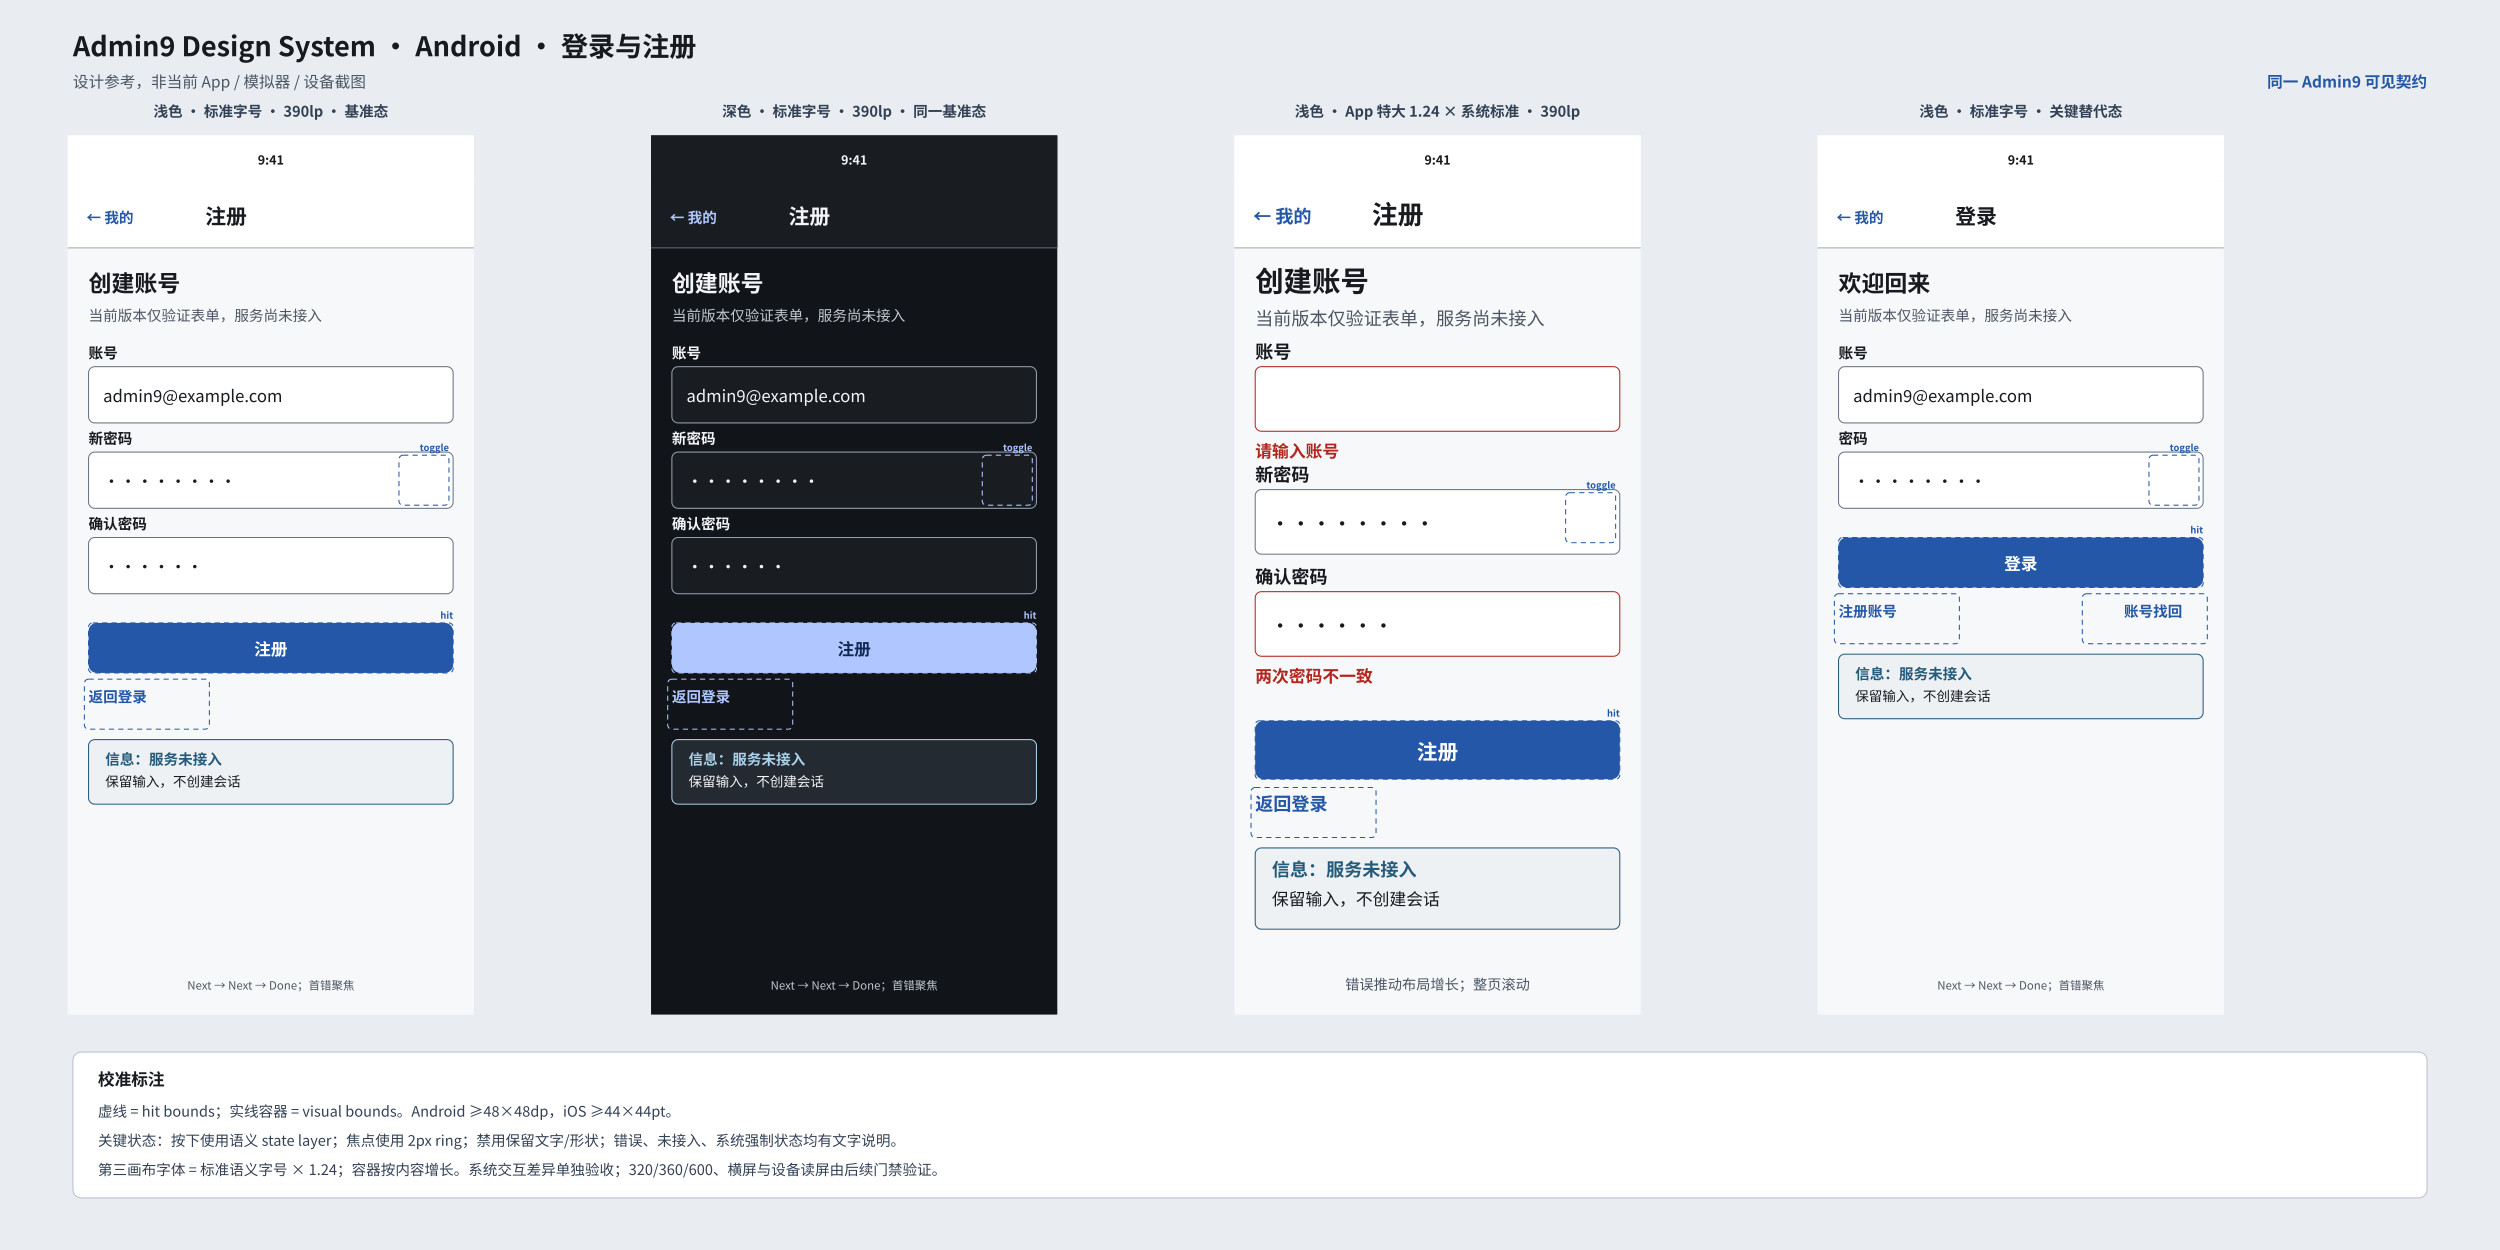
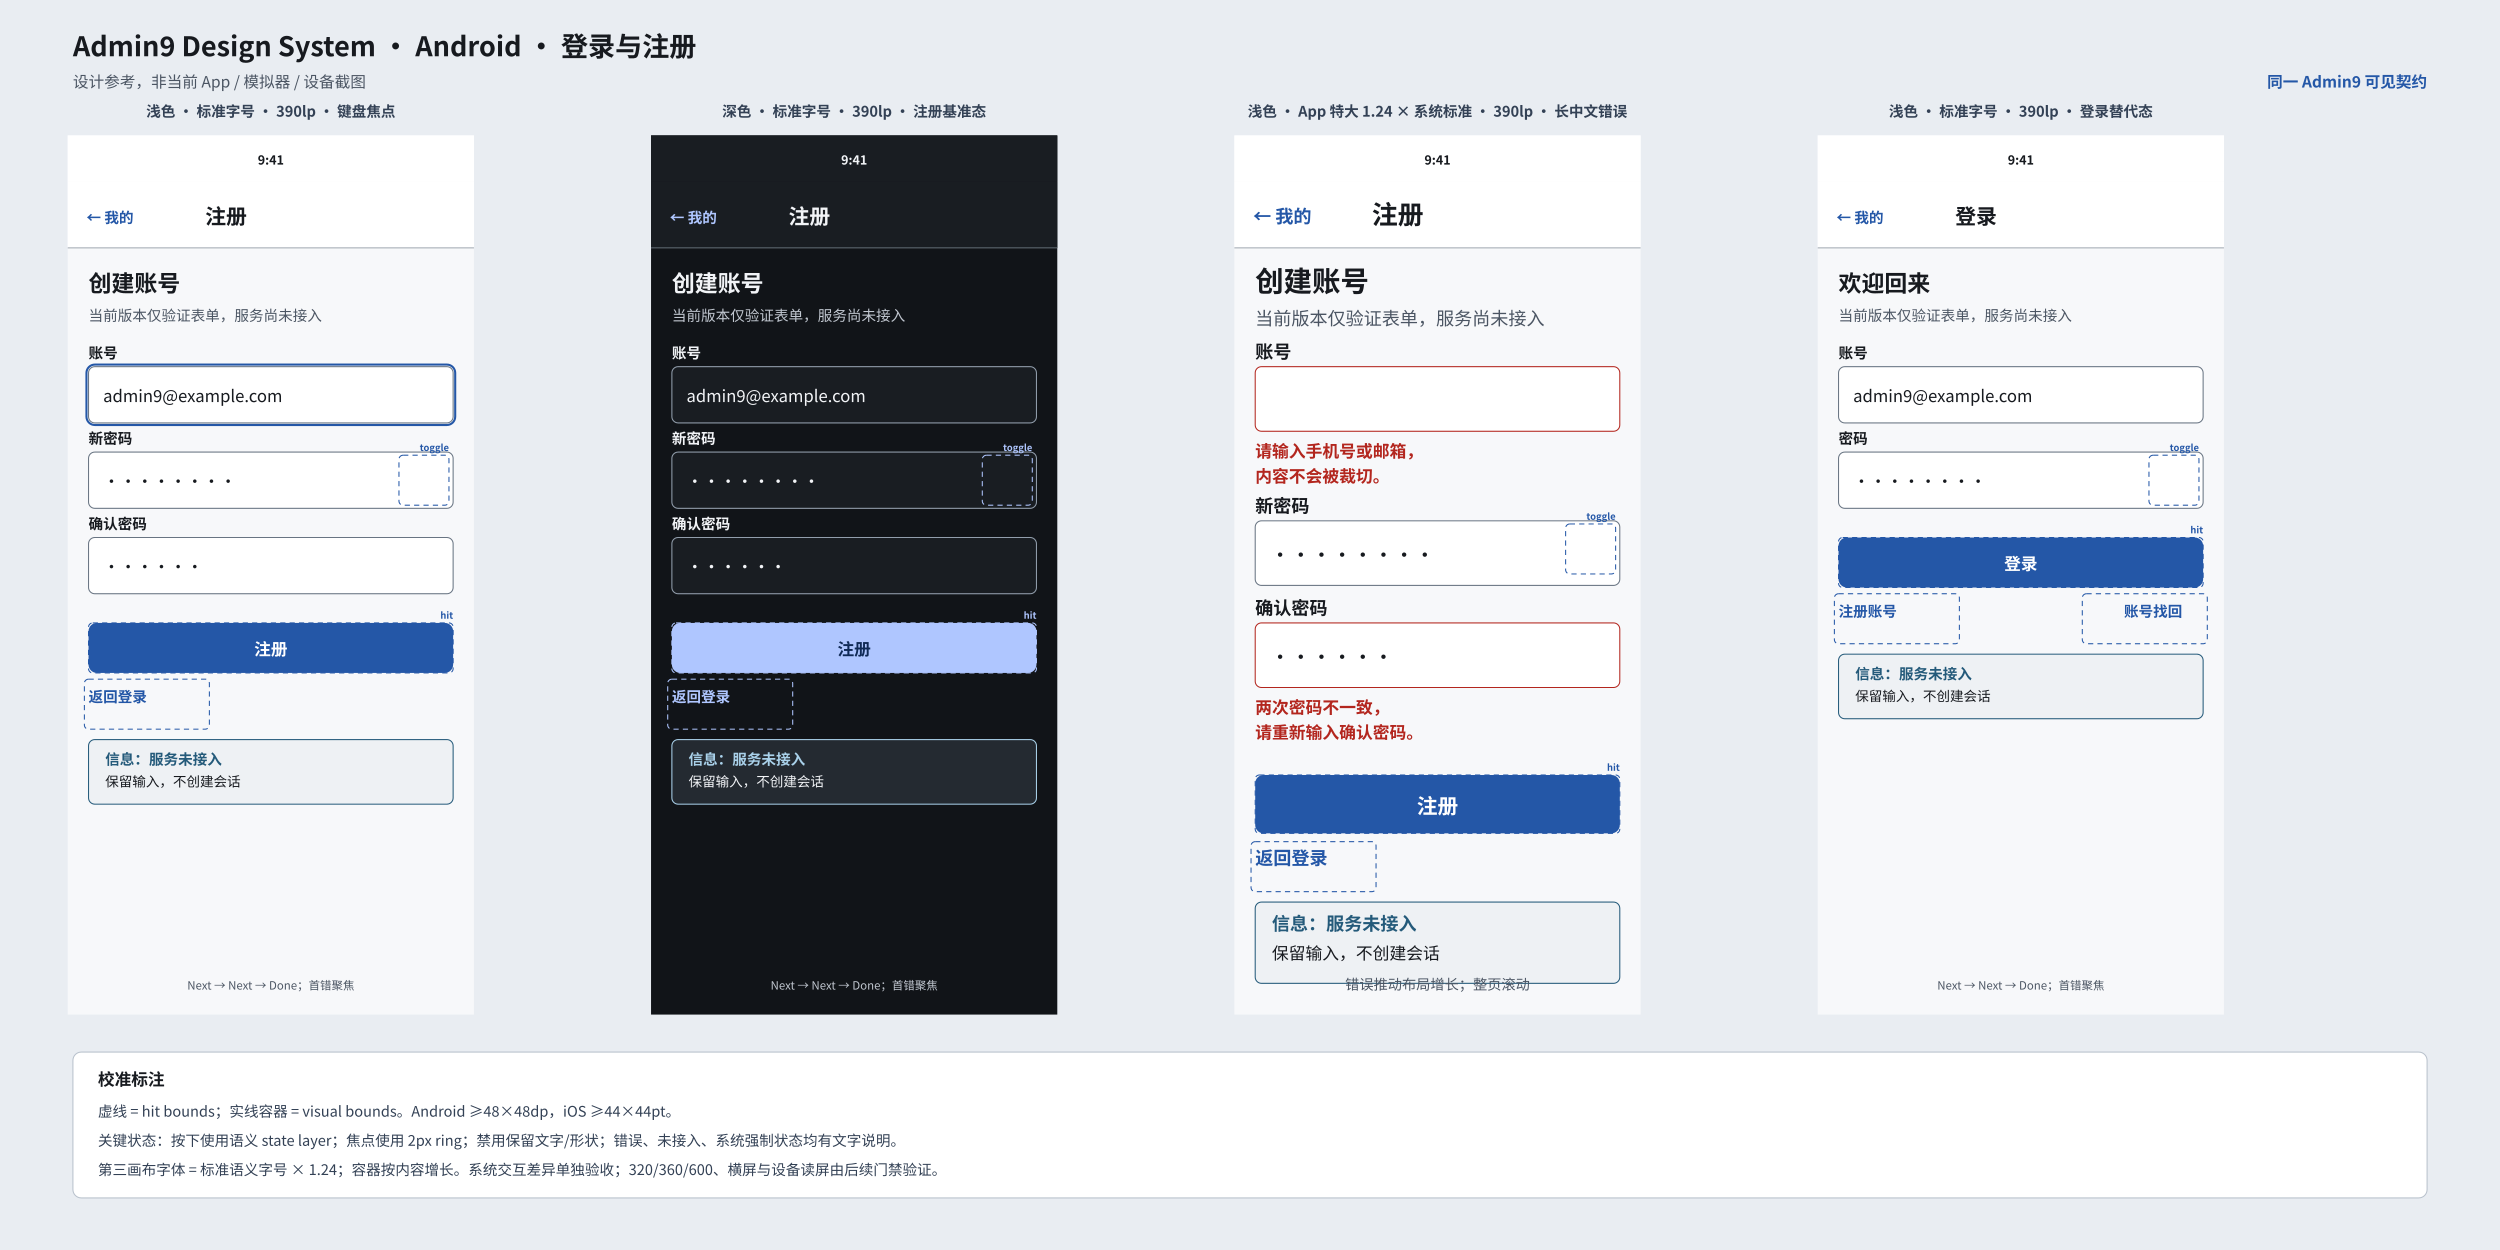
<svg xmlns="http://www.w3.org/2000/svg" width="2400" height="1200" viewBox="0 0 2400 1200">
  <rect x="0" y="0" width="2400" height="1200" rx="0" fill="#E9EDF2" stroke="none" />
  <text x="70" y="54" font-size="26" font-weight="750" fill="#171A1F" text-anchor="start" font-family="-apple-system,BlinkMacSystemFont,'Noto Sans CJK SC','PingFang SC',Arial,sans-serif">Admin9 Design System · Android · 登录与注册</text>
  <text x="70" y="84" font-size="15" font-weight="500" fill="#4B5563" text-anchor="start" font-family="-apple-system,BlinkMacSystemFont,'Noto Sans CJK SC','PingFang SC',Arial,sans-serif">设计参考，非当前 App / 模拟器 / 设备截图</text>
  <text x="2330" y="84" font-size="15" font-weight="650" fill="#2457A7" text-anchor="end" font-family="-apple-system,BlinkMacSystemFont,'Noto Sans CJK SC','PingFang SC',Arial,sans-serif">同一 Admin9 可见契约</text>
-   <text x="260" y="112" font-size="14" font-weight="650" fill="#334155" text-anchor="middle" font-family="-apple-system,BlinkMacSystemFont,'Noto Sans CJK SC','PingFang SC',Arial,sans-serif">浅色 · 标准字号 · 390lp · 基准态</text>
+   <text x="260" y="112" font-size="14" font-weight="650" fill="#334155" text-anchor="middle" font-family="-apple-system,BlinkMacSystemFont,'Noto Sans CJK SC','PingFang SC',Arial,sans-serif">浅色 · 标准字号 · 390lp · 键盘焦点</text>
  <g transform="translate(65,130)">
    <rect x="0" y="0" width="390" height="844" rx="0" fill="#F7F8FA" stroke="none" />
    <rect x="0" y="0" width="390" height="44" rx="0" fill="#FFFFFF" stroke="none" />
    <text x="195" y="28" font-size="12" font-weight="600" fill="#171A1F" text-anchor="middle" font-family="-apple-system,BlinkMacSystemFont,'Noto Sans CJK SC','PingFang SC',Arial,sans-serif">9:41</text>
    <rect x="0" y="44" width="390" height="64" rx="0" fill="#FFFFFF" stroke="none" />
    <text x="18" y="84" font-size="14" font-weight="650" fill="#2457A7" text-anchor="start" font-family="-apple-system,BlinkMacSystemFont,'Noto Sans CJK SC','PingFang SC',Arial,sans-serif">← 我的</text>
    <text x="132" y="85" font-size="20" font-weight="700" fill="#171A1F" text-anchor="start" font-family="-apple-system,BlinkMacSystemFont,'Noto Sans CJK SC','PingFang SC',Arial,sans-serif">注册</text>
    <line x1="0" y1="108" x2="390" y2="108" stroke="#687482" stroke-width="0.6" />
    <text x="20" y="150" font-size="22" font-weight="700" fill="#171A1F" text-anchor="start" font-family="-apple-system,BlinkMacSystemFont,'Noto Sans CJK SC','PingFang SC',Arial,sans-serif">创建账号</text>
    <text x="20" y="178" font-size="14" font-weight="400" fill="#4B5563" text-anchor="start" font-family="-apple-system,BlinkMacSystemFont,'Noto Sans CJK SC','PingFang SC',Arial,sans-serif">当前版本仅验证表单，服务尚未接入</text>
    <text x="20" y="214" font-size="14" font-weight="600" fill="#171A1F" text-anchor="start" font-family="-apple-system,BlinkMacSystemFont,'Noto Sans CJK SC','PingFang SC',Arial,sans-serif">账号</text>
    <rect x="20" y="222" width="350" height="54" rx="6" fill="#FFFFFF" stroke="#687482" />
+     <rect x="18" y="220" width="354" height="58" rx="8" fill="none" stroke="#2457A7" stroke-width="2" />
    <text x="34" y="256" font-size="16" font-weight="400" fill="#171A1F" text-anchor="start" font-family="-apple-system,BlinkMacSystemFont,'Noto Sans CJK SC','PingFang SC',Arial,sans-serif">admin9@example.com</text>
    <text x="20" y="296" font-size="14" font-weight="600" fill="#171A1F" text-anchor="start" font-family="-apple-system,BlinkMacSystemFont,'Noto Sans CJK SC','PingFang SC',Arial,sans-serif">新密码</text>
    <rect x="20" y="304" width="350" height="54" rx="6" fill="#FFFFFF" stroke="#687482" />
    <text x="34" y="338" font-size="16" font-weight="400" fill="#171A1F" text-anchor="start" font-family="-apple-system,BlinkMacSystemFont,'Noto Sans CJK SC','PingFang SC',Arial,sans-serif">••••••••</text>
    <rect x="318" y="307" width="48" height="48" rx="4" fill="none" stroke="#2457A7" stroke-dasharray="5 4" />
    <text x="366" y="303" font-size="9" font-weight="600" fill="#2457A7" text-anchor="end" font-family="-apple-system,BlinkMacSystemFont,'Noto Sans CJK SC','PingFang SC',Arial,sans-serif">toggle</text>
    <text x="20" y="378" font-size="14" font-weight="600" fill="#171A1F" text-anchor="start" font-family="-apple-system,BlinkMacSystemFont,'Noto Sans CJK SC','PingFang SC',Arial,sans-serif">确认密码</text>
    <rect x="20" y="386" width="350" height="54" rx="6" fill="#FFFFFF" stroke="#687482" />
    <text x="34" y="420" font-size="16" font-weight="400" fill="#171A1F" text-anchor="start" font-family="-apple-system,BlinkMacSystemFont,'Noto Sans CJK SC','PingFang SC',Arial,sans-serif">••••••</text>
    <rect x="20" y="468" width="350" height="48" rx="8" fill="#2457A7" stroke="none" />
    <text x="195" y="499" font-size="16" font-weight="650" fill="#FFFFFF" text-anchor="middle" font-family="-apple-system,BlinkMacSystemFont,'Noto Sans CJK SC','PingFang SC',Arial,sans-serif">注册</text>
    <rect x="20" y="468" width="350" height="48" rx="4" fill="none" stroke="#2457A7" stroke-dasharray="5 4" />
    <text x="370" y="464" font-size="9" font-weight="600" fill="#2457A7" text-anchor="end" font-family="-apple-system,BlinkMacSystemFont,'Noto Sans CJK SC','PingFang SC',Arial,sans-serif">hit</text>
    <text x="20" y="544" font-size="14" font-weight="600" fill="#2457A7" text-anchor="start" font-family="-apple-system,BlinkMacSystemFont,'Noto Sans CJK SC','PingFang SC',Arial,sans-serif">返回登录</text>
    <rect x="16" y="522" width="120" height="48" rx="4" fill="none" stroke="#2457A7" stroke-dasharray="5 4" />
    <rect x="20" y="580" width="350" height="62" rx="6" fill="#EEF1F4" stroke="#245A7A" />
    <text x="36" y="604" font-size="14" font-weight="700" fill="#245A7A" text-anchor="start" font-family="-apple-system,BlinkMacSystemFont,'Noto Sans CJK SC','PingFang SC',Arial,sans-serif">信息：服务未接入</text>
    <text x="36" y="625" font-size="13" font-weight="400" fill="#171A1F" text-anchor="start" font-family="-apple-system,BlinkMacSystemFont,'Noto Sans CJK SC','PingFang SC',Arial,sans-serif">保留输入，不创建会话</text>
    <text x="195" y="820" font-size="11" font-weight="500" fill="#4B5563" text-anchor="middle" font-family="-apple-system,BlinkMacSystemFont,'Noto Sans CJK SC','PingFang SC',Arial,sans-serif">Next → Next → Done；首错聚焦</text>
  </g>
-   <text x="820" y="112" font-size="14" font-weight="650" fill="#334155" text-anchor="middle" font-family="-apple-system,BlinkMacSystemFont,'Noto Sans CJK SC','PingFang SC',Arial,sans-serif">深色 · 标准字号 · 390lp · 同一基准态</text>
+   <text x="820" y="112" font-size="14" font-weight="650" fill="#334155" text-anchor="middle" font-family="-apple-system,BlinkMacSystemFont,'Noto Sans CJK SC','PingFang SC',Arial,sans-serif">深色 · 标准字号 · 390lp · 注册基准态</text>
  <g transform="translate(625,130)">
    <rect x="0" y="0" width="390" height="844" rx="0" fill="#111418" stroke="none" />
    <rect x="0" y="0" width="390" height="44" rx="0" fill="#191D22" stroke="none" />
    <text x="195" y="28" font-size="12" font-weight="600" fill="#F2F4F7" text-anchor="middle" font-family="-apple-system,BlinkMacSystemFont,'Noto Sans CJK SC','PingFang SC',Arial,sans-serif">9:41</text>
    <rect x="0" y="44" width="390" height="64" rx="0" fill="#191D22" stroke="none" />
    <text x="18" y="84" font-size="14" font-weight="650" fill="#AFC6FF" text-anchor="start" font-family="-apple-system,BlinkMacSystemFont,'Noto Sans CJK SC','PingFang SC',Arial,sans-serif">← 我的</text>
    <text x="132" y="85" font-size="20" font-weight="700" fill="#F2F4F7" text-anchor="start" font-family="-apple-system,BlinkMacSystemFont,'Noto Sans CJK SC','PingFang SC',Arial,sans-serif">注册</text>
    <line x1="0" y1="108" x2="390" y2="108" stroke="#929EAC" stroke-width="0.6" />
    <text x="20" y="150" font-size="22" font-weight="700" fill="#F2F4F7" text-anchor="start" font-family="-apple-system,BlinkMacSystemFont,'Noto Sans CJK SC','PingFang SC',Arial,sans-serif">创建账号</text>
    <text x="20" y="178" font-size="14" font-weight="400" fill="#C1C7D0" text-anchor="start" font-family="-apple-system,BlinkMacSystemFont,'Noto Sans CJK SC','PingFang SC',Arial,sans-serif">当前版本仅验证表单，服务尚未接入</text>
    <text x="20" y="214" font-size="14" font-weight="600" fill="#F2F4F7" text-anchor="start" font-family="-apple-system,BlinkMacSystemFont,'Noto Sans CJK SC','PingFang SC',Arial,sans-serif">账号</text>
    <rect x="20" y="222" width="350" height="54" rx="6" fill="#191D22" stroke="#929EAC" />
    <text x="34" y="256" font-size="16" font-weight="400" fill="#F2F4F7" text-anchor="start" font-family="-apple-system,BlinkMacSystemFont,'Noto Sans CJK SC','PingFang SC',Arial,sans-serif">admin9@example.com</text>
    <text x="20" y="296" font-size="14" font-weight="600" fill="#F2F4F7" text-anchor="start" font-family="-apple-system,BlinkMacSystemFont,'Noto Sans CJK SC','PingFang SC',Arial,sans-serif">新密码</text>
    <rect x="20" y="304" width="350" height="54" rx="6" fill="#191D22" stroke="#929EAC" />
    <text x="34" y="338" font-size="16" font-weight="400" fill="#F2F4F7" text-anchor="start" font-family="-apple-system,BlinkMacSystemFont,'Noto Sans CJK SC','PingFang SC',Arial,sans-serif">••••••••</text>
    <rect x="318" y="307" width="48" height="48" rx="4" fill="none" stroke="#AFC6FF" stroke-dasharray="5 4" />
    <text x="366" y="303" font-size="9" font-weight="600" fill="#AFC6FF" text-anchor="end" font-family="-apple-system,BlinkMacSystemFont,'Noto Sans CJK SC','PingFang SC',Arial,sans-serif">toggle</text>
    <text x="20" y="378" font-size="14" font-weight="600" fill="#F2F4F7" text-anchor="start" font-family="-apple-system,BlinkMacSystemFont,'Noto Sans CJK SC','PingFang SC',Arial,sans-serif">确认密码</text>
    <rect x="20" y="386" width="350" height="54" rx="6" fill="#191D22" stroke="#929EAC" />
    <text x="34" y="420" font-size="16" font-weight="400" fill="#F2F4F7" text-anchor="start" font-family="-apple-system,BlinkMacSystemFont,'Noto Sans CJK SC','PingFang SC',Arial,sans-serif">••••••</text>
    <rect x="20" y="468" width="350" height="48" rx="8" fill="#AFC6FF" stroke="none" />
    <text x="195" y="499" font-size="16" font-weight="650" fill="#102A56" text-anchor="middle" font-family="-apple-system,BlinkMacSystemFont,'Noto Sans CJK SC','PingFang SC',Arial,sans-serif">注册</text>
    <rect x="20" y="468" width="350" height="48" rx="4" fill="none" stroke="#AFC6FF" stroke-dasharray="5 4" />
    <text x="370" y="464" font-size="9" font-weight="600" fill="#AFC6FF" text-anchor="end" font-family="-apple-system,BlinkMacSystemFont,'Noto Sans CJK SC','PingFang SC',Arial,sans-serif">hit</text>
    <text x="20" y="544" font-size="14" font-weight="600" fill="#AFC6FF" text-anchor="start" font-family="-apple-system,BlinkMacSystemFont,'Noto Sans CJK SC','PingFang SC',Arial,sans-serif">返回登录</text>
    <rect x="16" y="522" width="120" height="48" rx="4" fill="none" stroke="#AFC6FF" stroke-dasharray="5 4" />
    <rect x="20" y="580" width="350" height="62" rx="6" fill="#242A31" stroke="#A9D1EA" />
    <text x="36" y="604" font-size="14" font-weight="700" fill="#A9D1EA" text-anchor="start" font-family="-apple-system,BlinkMacSystemFont,'Noto Sans CJK SC','PingFang SC',Arial,sans-serif">信息：服务未接入</text>
    <text x="36" y="625" font-size="13" font-weight="400" fill="#F2F4F7" text-anchor="start" font-family="-apple-system,BlinkMacSystemFont,'Noto Sans CJK SC','PingFang SC',Arial,sans-serif">保留输入，不创建会话</text>
    <text x="195" y="820" font-size="11" font-weight="500" fill="#C1C7D0" text-anchor="middle" font-family="-apple-system,BlinkMacSystemFont,'Noto Sans CJK SC','PingFang SC',Arial,sans-serif">Next → Next → Done；首错聚焦</text>
  </g>
-   <text x="1380" y="112" font-size="14" font-weight="650" fill="#334155" text-anchor="middle" font-family="-apple-system,BlinkMacSystemFont,'Noto Sans CJK SC','PingFang SC',Arial,sans-serif">浅色 · App 特大 1.24 × 系统标准 · 390lp</text>
+   <text x="1380" y="112" font-size="14" font-weight="650" fill="#334155" text-anchor="middle" font-family="-apple-system,BlinkMacSystemFont,'Noto Sans CJK SC','PingFang SC',Arial,sans-serif">浅色 · App 特大 1.24 × 系统标准 · 390lp · 长中文错误</text>
  <g transform="translate(1185,130)">
    <rect x="0" y="0" width="390" height="844" rx="0" fill="#F7F8FA" stroke="none" />
    <rect x="0" y="0" width="390" height="44" rx="0" fill="#FFFFFF" stroke="none" />
    <text x="195" y="28" font-size="12" font-weight="600" fill="#171A1F" text-anchor="middle" font-family="-apple-system,BlinkMacSystemFont,'Noto Sans CJK SC','PingFang SC',Arial,sans-serif">9:41</text>
    <rect x="0" y="44" width="390" height="64" rx="0" fill="#FFFFFF" stroke="none" />
    <text x="18" y="84" font-size="17.36" font-weight="650" fill="#2457A7" text-anchor="start" font-family="-apple-system,BlinkMacSystemFont,'Noto Sans CJK SC','PingFang SC',Arial,sans-serif">← 我的</text>
    <text x="132" y="85" font-size="24.8" font-weight="700" fill="#171A1F" text-anchor="start" font-family="-apple-system,BlinkMacSystemFont,'Noto Sans CJK SC','PingFang SC',Arial,sans-serif">注册</text>
    <line x1="0" y1="108" x2="390" y2="108" stroke="#687482" stroke-width="0.6" />
    <text x="20" y="150" font-size="27.28" font-weight="700" fill="#171A1F" text-anchor="start" font-family="-apple-system,BlinkMacSystemFont,'Noto Sans CJK SC','PingFang SC',Arial,sans-serif">创建账号</text>
    <text x="20" y="182" font-size="17.36" font-weight="400" fill="#4B5563" text-anchor="start" font-family="-apple-system,BlinkMacSystemFont,'Noto Sans CJK SC','PingFang SC',Arial,sans-serif">当前版本仅验证表单，服务尚未接入</text>
    <text x="20" y="214" font-size="17.36" font-weight="600" fill="#171A1F" text-anchor="start" font-family="-apple-system,BlinkMacSystemFont,'Noto Sans CJK SC','PingFang SC',Arial,sans-serif">账号</text>
    <rect x="20" y="222" width="350" height="62" rx="6" fill="#FFFFFF" stroke="#B3261E" />
    <text x="34" y="262" font-size="19.84" font-weight="400" fill="#4B5563" text-anchor="start" font-family="-apple-system,BlinkMacSystemFont,'Noto Sans CJK SC','PingFang SC',Arial,sans-serif" />
-     <text x="20" y="309" font-size="16.12" font-weight="600" fill="#B3261E" text-anchor="start" font-family="-apple-system,BlinkMacSystemFont,'Noto Sans CJK SC','PingFang SC',Arial,sans-serif">请输入账号</text>
-     <text x="20" y="332" font-size="17.36" font-weight="600" fill="#171A1F" text-anchor="start" font-family="-apple-system,BlinkMacSystemFont,'Noto Sans CJK SC','PingFang SC',Arial,sans-serif">新密码</text>
-     <rect x="20" y="340" width="350" height="62" rx="6" fill="#FFFFFF" stroke="#687482" />
-     <text x="34" y="380" font-size="19.84" font-weight="400" fill="#171A1F" text-anchor="start" font-family="-apple-system,BlinkMacSystemFont,'Noto Sans CJK SC','PingFang SC',Arial,sans-serif">••••••••</text>
-     <rect x="318" y="343" width="48" height="48" rx="4" fill="none" stroke="#2457A7" stroke-dasharray="5 4" />
-     <text x="366" y="339" font-size="9" font-weight="600" fill="#2457A7" text-anchor="end" font-family="-apple-system,BlinkMacSystemFont,'Noto Sans CJK SC','PingFang SC',Arial,sans-serif">toggle</text>
-     <text x="20" y="430" font-size="17.36" font-weight="600" fill="#171A1F" text-anchor="start" font-family="-apple-system,BlinkMacSystemFont,'Noto Sans CJK SC','PingFang SC',Arial,sans-serif">确认密码</text>
-     <rect x="20" y="438" width="350" height="62" rx="6" fill="#FFFFFF" stroke="#B3261E" />
-     <text x="34" y="478" font-size="19.84" font-weight="400" fill="#171A1F" text-anchor="start" font-family="-apple-system,BlinkMacSystemFont,'Noto Sans CJK SC','PingFang SC',Arial,sans-serif">••••••</text>
-     <text x="20" y="525" font-size="16.12" font-weight="600" fill="#B3261E" text-anchor="start" font-family="-apple-system,BlinkMacSystemFont,'Noto Sans CJK SC','PingFang SC',Arial,sans-serif">两次密码不一致</text>
-     <rect x="20" y="562" width="350" height="56" rx="8" fill="#2457A7" stroke="none" />
-     <text x="195" y="599" font-size="19.84" font-weight="650" fill="#FFFFFF" text-anchor="middle" font-family="-apple-system,BlinkMacSystemFont,'Noto Sans CJK SC','PingFang SC',Arial,sans-serif">注册</text>
-     <rect x="20" y="562" width="350" height="56" rx="4" fill="none" stroke="#2457A7" stroke-dasharray="5 4" />
-     <text x="370" y="558" font-size="9" font-weight="600" fill="#2457A7" text-anchor="end" font-family="-apple-system,BlinkMacSystemFont,'Noto Sans CJK SC','PingFang SC',Arial,sans-serif">hit</text>
-     <text x="20" y="648" font-size="17.36" font-weight="600" fill="#2457A7" text-anchor="start" font-family="-apple-system,BlinkMacSystemFont,'Noto Sans CJK SC','PingFang SC',Arial,sans-serif">返回登录</text>
-     <rect x="16" y="626" width="120" height="48" rx="4" fill="none" stroke="#2457A7" stroke-dasharray="5 4" />
-     <rect x="20" y="684" width="350" height="78" rx="6" fill="#EEF1F4" stroke="#245A7A" />
-     <text x="36" y="711" font-size="17.36" font-weight="700" fill="#245A7A" text-anchor="start" font-family="-apple-system,BlinkMacSystemFont,'Noto Sans CJK SC','PingFang SC',Arial,sans-serif">信息：服务未接入</text>
-     <text x="36" y="739" font-size="16.12" font-weight="400" fill="#171A1F" text-anchor="start" font-family="-apple-system,BlinkMacSystemFont,'Noto Sans CJK SC','PingFang SC',Arial,sans-serif">保留输入，不创建会话</text>
+     <text x="20" y="309" font-size="16.12" font-weight="600" fill="#B3261E" text-anchor="start" font-family="-apple-system,BlinkMacSystemFont,'Noto Sans CJK SC','PingFang SC',Arial,sans-serif">请输入手机号或邮箱，</text>
+     <text x="20" y="333" font-size="16.12" font-weight="600" fill="#B3261E" text-anchor="start" font-family="-apple-system,BlinkMacSystemFont,'Noto Sans CJK SC','PingFang SC',Arial,sans-serif">内容不会被裁切。</text>
+     <text x="20" y="362" font-size="17.36" font-weight="600" fill="#171A1F" text-anchor="start" font-family="-apple-system,BlinkMacSystemFont,'Noto Sans CJK SC','PingFang SC',Arial,sans-serif">新密码</text>
+     <rect x="20" y="370" width="350" height="62" rx="6" fill="#FFFFFF" stroke="#687482" />
+     <text x="34" y="410" font-size="19.84" font-weight="400" fill="#171A1F" text-anchor="start" font-family="-apple-system,BlinkMacSystemFont,'Noto Sans CJK SC','PingFang SC',Arial,sans-serif">••••••••</text>
+     <rect x="318" y="373" width="48" height="48" rx="4" fill="none" stroke="#2457A7" stroke-dasharray="5 4" />
+     <text x="366" y="369" font-size="9" font-weight="600" fill="#2457A7" text-anchor="end" font-family="-apple-system,BlinkMacSystemFont,'Noto Sans CJK SC','PingFang SC',Arial,sans-serif">toggle</text>
+     <text x="20" y="460" font-size="17.36" font-weight="600" fill="#171A1F" text-anchor="start" font-family="-apple-system,BlinkMacSystemFont,'Noto Sans CJK SC','PingFang SC',Arial,sans-serif">确认密码</text>
+     <rect x="20" y="468" width="350" height="62" rx="6" fill="#FFFFFF" stroke="#B3261E" />
+     <text x="34" y="508" font-size="19.84" font-weight="400" fill="#171A1F" text-anchor="start" font-family="-apple-system,BlinkMacSystemFont,'Noto Sans CJK SC','PingFang SC',Arial,sans-serif">••••••</text>
+     <text x="20" y="555" font-size="16.12" font-weight="600" fill="#B3261E" text-anchor="start" font-family="-apple-system,BlinkMacSystemFont,'Noto Sans CJK SC','PingFang SC',Arial,sans-serif">两次密码不一致，</text>
+     <text x="20" y="579" font-size="16.12" font-weight="600" fill="#B3261E" text-anchor="start" font-family="-apple-system,BlinkMacSystemFont,'Noto Sans CJK SC','PingFang SC',Arial,sans-serif">请重新输入确认密码。</text>
+     <rect x="20" y="614" width="350" height="56" rx="8" fill="#2457A7" stroke="none" />
+     <text x="195" y="651" font-size="19.84" font-weight="650" fill="#FFFFFF" text-anchor="middle" font-family="-apple-system,BlinkMacSystemFont,'Noto Sans CJK SC','PingFang SC',Arial,sans-serif">注册</text>
+     <rect x="20" y="614" width="350" height="56" rx="4" fill="none" stroke="#2457A7" stroke-dasharray="5 4" />
+     <text x="370" y="610" font-size="9" font-weight="600" fill="#2457A7" text-anchor="end" font-family="-apple-system,BlinkMacSystemFont,'Noto Sans CJK SC','PingFang SC',Arial,sans-serif">hit</text>
+     <text x="20" y="700" font-size="17.36" font-weight="600" fill="#2457A7" text-anchor="start" font-family="-apple-system,BlinkMacSystemFont,'Noto Sans CJK SC','PingFang SC',Arial,sans-serif">返回登录</text>
+     <rect x="16" y="678" width="120" height="48" rx="4" fill="none" stroke="#2457A7" stroke-dasharray="5 4" />
+     <rect x="20" y="736" width="350" height="78" rx="6" fill="#EEF1F4" stroke="#245A7A" />
+     <text x="36" y="763" font-size="17.36" font-weight="700" fill="#245A7A" text-anchor="start" font-family="-apple-system,BlinkMacSystemFont,'Noto Sans CJK SC','PingFang SC',Arial,sans-serif">信息：服务未接入</text>
+     <text x="36" y="791" font-size="16.12" font-weight="400" fill="#171A1F" text-anchor="start" font-family="-apple-system,BlinkMacSystemFont,'Noto Sans CJK SC','PingFang SC',Arial,sans-serif">保留输入，不创建会话</text>
    <text x="195" y="820" font-size="13.64" font-weight="500" fill="#4B5563" text-anchor="middle" font-family="-apple-system,BlinkMacSystemFont,'Noto Sans CJK SC','PingFang SC',Arial,sans-serif">错误推动布局增长；整页滚动</text>
  </g>
-   <text x="1940" y="112" font-size="14" font-weight="650" fill="#334155" text-anchor="middle" font-family="-apple-system,BlinkMacSystemFont,'Noto Sans CJK SC','PingFang SC',Arial,sans-serif">浅色 · 标准字号 · 关键替代态</text>
+   <text x="1940" y="112" font-size="14" font-weight="650" fill="#334155" text-anchor="middle" font-family="-apple-system,BlinkMacSystemFont,'Noto Sans CJK SC','PingFang SC',Arial,sans-serif">浅色 · 标准字号 · 390lp · 登录替代态</text>
  <g transform="translate(1745,130)">
    <rect x="0" y="0" width="390" height="844" rx="0" fill="#F7F8FA" stroke="none" />
    <rect x="0" y="0" width="390" height="44" rx="0" fill="#FFFFFF" stroke="none" />
    <text x="195" y="28" font-size="12" font-weight="600" fill="#171A1F" text-anchor="middle" font-family="-apple-system,BlinkMacSystemFont,'Noto Sans CJK SC','PingFang SC',Arial,sans-serif">9:41</text>
    <rect x="0" y="44" width="390" height="64" rx="0" fill="#FFFFFF" stroke="none" />
    <text x="18" y="84" font-size="14" font-weight="650" fill="#2457A7" text-anchor="start" font-family="-apple-system,BlinkMacSystemFont,'Noto Sans CJK SC','PingFang SC',Arial,sans-serif">← 我的</text>
    <text x="132" y="85" font-size="20" font-weight="700" fill="#171A1F" text-anchor="start" font-family="-apple-system,BlinkMacSystemFont,'Noto Sans CJK SC','PingFang SC',Arial,sans-serif">登录</text>
    <line x1="0" y1="108" x2="390" y2="108" stroke="#687482" stroke-width="0.6" />
    <text x="20" y="150" font-size="22" font-weight="700" fill="#171A1F" text-anchor="start" font-family="-apple-system,BlinkMacSystemFont,'Noto Sans CJK SC','PingFang SC',Arial,sans-serif">欢迎回来</text>
    <text x="20" y="178" font-size="14" font-weight="400" fill="#4B5563" text-anchor="start" font-family="-apple-system,BlinkMacSystemFont,'Noto Sans CJK SC','PingFang SC',Arial,sans-serif">当前版本仅验证表单，服务尚未接入</text>
    <text x="20" y="214" font-size="14" font-weight="600" fill="#171A1F" text-anchor="start" font-family="-apple-system,BlinkMacSystemFont,'Noto Sans CJK SC','PingFang SC',Arial,sans-serif">账号</text>
    <rect x="20" y="222" width="350" height="54" rx="6" fill="#FFFFFF" stroke="#687482" />
    <text x="34" y="256" font-size="16" font-weight="400" fill="#171A1F" text-anchor="start" font-family="-apple-system,BlinkMacSystemFont,'Noto Sans CJK SC','PingFang SC',Arial,sans-serif">admin9@example.com</text>
    <text x="20" y="296" font-size="14" font-weight="600" fill="#171A1F" text-anchor="start" font-family="-apple-system,BlinkMacSystemFont,'Noto Sans CJK SC','PingFang SC',Arial,sans-serif">密码</text>
    <rect x="20" y="304" width="350" height="54" rx="6" fill="#FFFFFF" stroke="#687482" />
    <text x="34" y="338" font-size="16" font-weight="400" fill="#171A1F" text-anchor="start" font-family="-apple-system,BlinkMacSystemFont,'Noto Sans CJK SC','PingFang SC',Arial,sans-serif">••••••••</text>
    <rect x="318" y="307" width="48" height="48" rx="4" fill="none" stroke="#2457A7" stroke-dasharray="5 4" />
    <text x="366" y="303" font-size="9" font-weight="600" fill="#2457A7" text-anchor="end" font-family="-apple-system,BlinkMacSystemFont,'Noto Sans CJK SC','PingFang SC',Arial,sans-serif">toggle</text>
    <rect x="20" y="386" width="350" height="48" rx="8" fill="#2457A7" stroke="none" />
    <text x="195" y="417" font-size="16" font-weight="650" fill="#FFFFFF" text-anchor="middle" font-family="-apple-system,BlinkMacSystemFont,'Noto Sans CJK SC','PingFang SC',Arial,sans-serif">登录</text>
    <rect x="20" y="386" width="350" height="48" rx="4" fill="none" stroke="#2457A7" stroke-dasharray="5 4" />
    <text x="370" y="382" font-size="9" font-weight="600" fill="#2457A7" text-anchor="end" font-family="-apple-system,BlinkMacSystemFont,'Noto Sans CJK SC','PingFang SC',Arial,sans-serif">hit</text>
    <text x="20" y="462" font-size="14" font-weight="600" fill="#2457A7" text-anchor="start" font-family="-apple-system,BlinkMacSystemFont,'Noto Sans CJK SC','PingFang SC',Arial,sans-serif">注册账号</text>
    <text x="350" y="462" font-size="14" font-weight="600" fill="#2457A7" text-anchor="end" font-family="-apple-system,BlinkMacSystemFont,'Noto Sans CJK SC','PingFang SC',Arial,sans-serif">账号找回</text>
    <rect x="16" y="440" width="120" height="48" rx="4" fill="none" stroke="#2457A7" stroke-dasharray="5 4" />
    <rect x="254" y="440" width="120" height="48" rx="4" fill="none" stroke="#2457A7" stroke-dasharray="5 4" />
    <rect x="20" y="498" width="350" height="62" rx="6" fill="#EEF1F4" stroke="#245A7A" />
    <text x="36" y="522" font-size="14" font-weight="700" fill="#245A7A" text-anchor="start" font-family="-apple-system,BlinkMacSystemFont,'Noto Sans CJK SC','PingFang SC',Arial,sans-serif">信息：服务未接入</text>
    <text x="36" y="543" font-size="13" font-weight="400" fill="#171A1F" text-anchor="start" font-family="-apple-system,BlinkMacSystemFont,'Noto Sans CJK SC','PingFang SC',Arial,sans-serif">保留输入，不创建会话</text>
    <text x="195" y="820" font-size="11" font-weight="500" fill="#4B5563" text-anchor="middle" font-family="-apple-system,BlinkMacSystemFont,'Noto Sans CJK SC','PingFang SC',Arial,sans-serif">Next → Next → Done；首错聚焦</text>
  </g>
  <rect x="70" y="1010" width="2260" height="140" rx="8" fill="#FFFFFF" stroke="#B8C1CC" />
  <text x="94" y="1042" font-size="16" font-weight="700" fill="#171A1F" text-anchor="start" font-family="-apple-system,BlinkMacSystemFont,'Noto Sans CJK SC','PingFang SC',Arial,sans-serif">校准标注</text>
  <text x="94" y="1072" font-size="14" font-weight="400" fill="#334155" text-anchor="start" font-family="-apple-system,BlinkMacSystemFont,'Noto Sans CJK SC','PingFang SC',Arial,sans-serif">虚线 = hit bounds；实线容器 = visual bounds。Android ≥48×48dp，iOS ≥44×44pt。</text>
  <text x="94" y="1100" font-size="14" font-weight="400" fill="#334155" text-anchor="start" font-family="-apple-system,BlinkMacSystemFont,'Noto Sans CJK SC','PingFang SC',Arial,sans-serif">关键状态：按下使用语义 state layer；焦点使用 2px ring；禁用保留文字/形状；错误、未接入、系统强制状态均有文字说明。</text>
  <text x="94" y="1128" font-size="14" font-weight="400" fill="#334155" text-anchor="start" font-family="-apple-system,BlinkMacSystemFont,'Noto Sans CJK SC','PingFang SC',Arial,sans-serif">第三画布字体 = 标准语义字号 × 1.24；容器按内容增长。系统交互差异单独验收；320/360/600、横屏与设备读屏由后续门禁验证。</text>
</svg>
